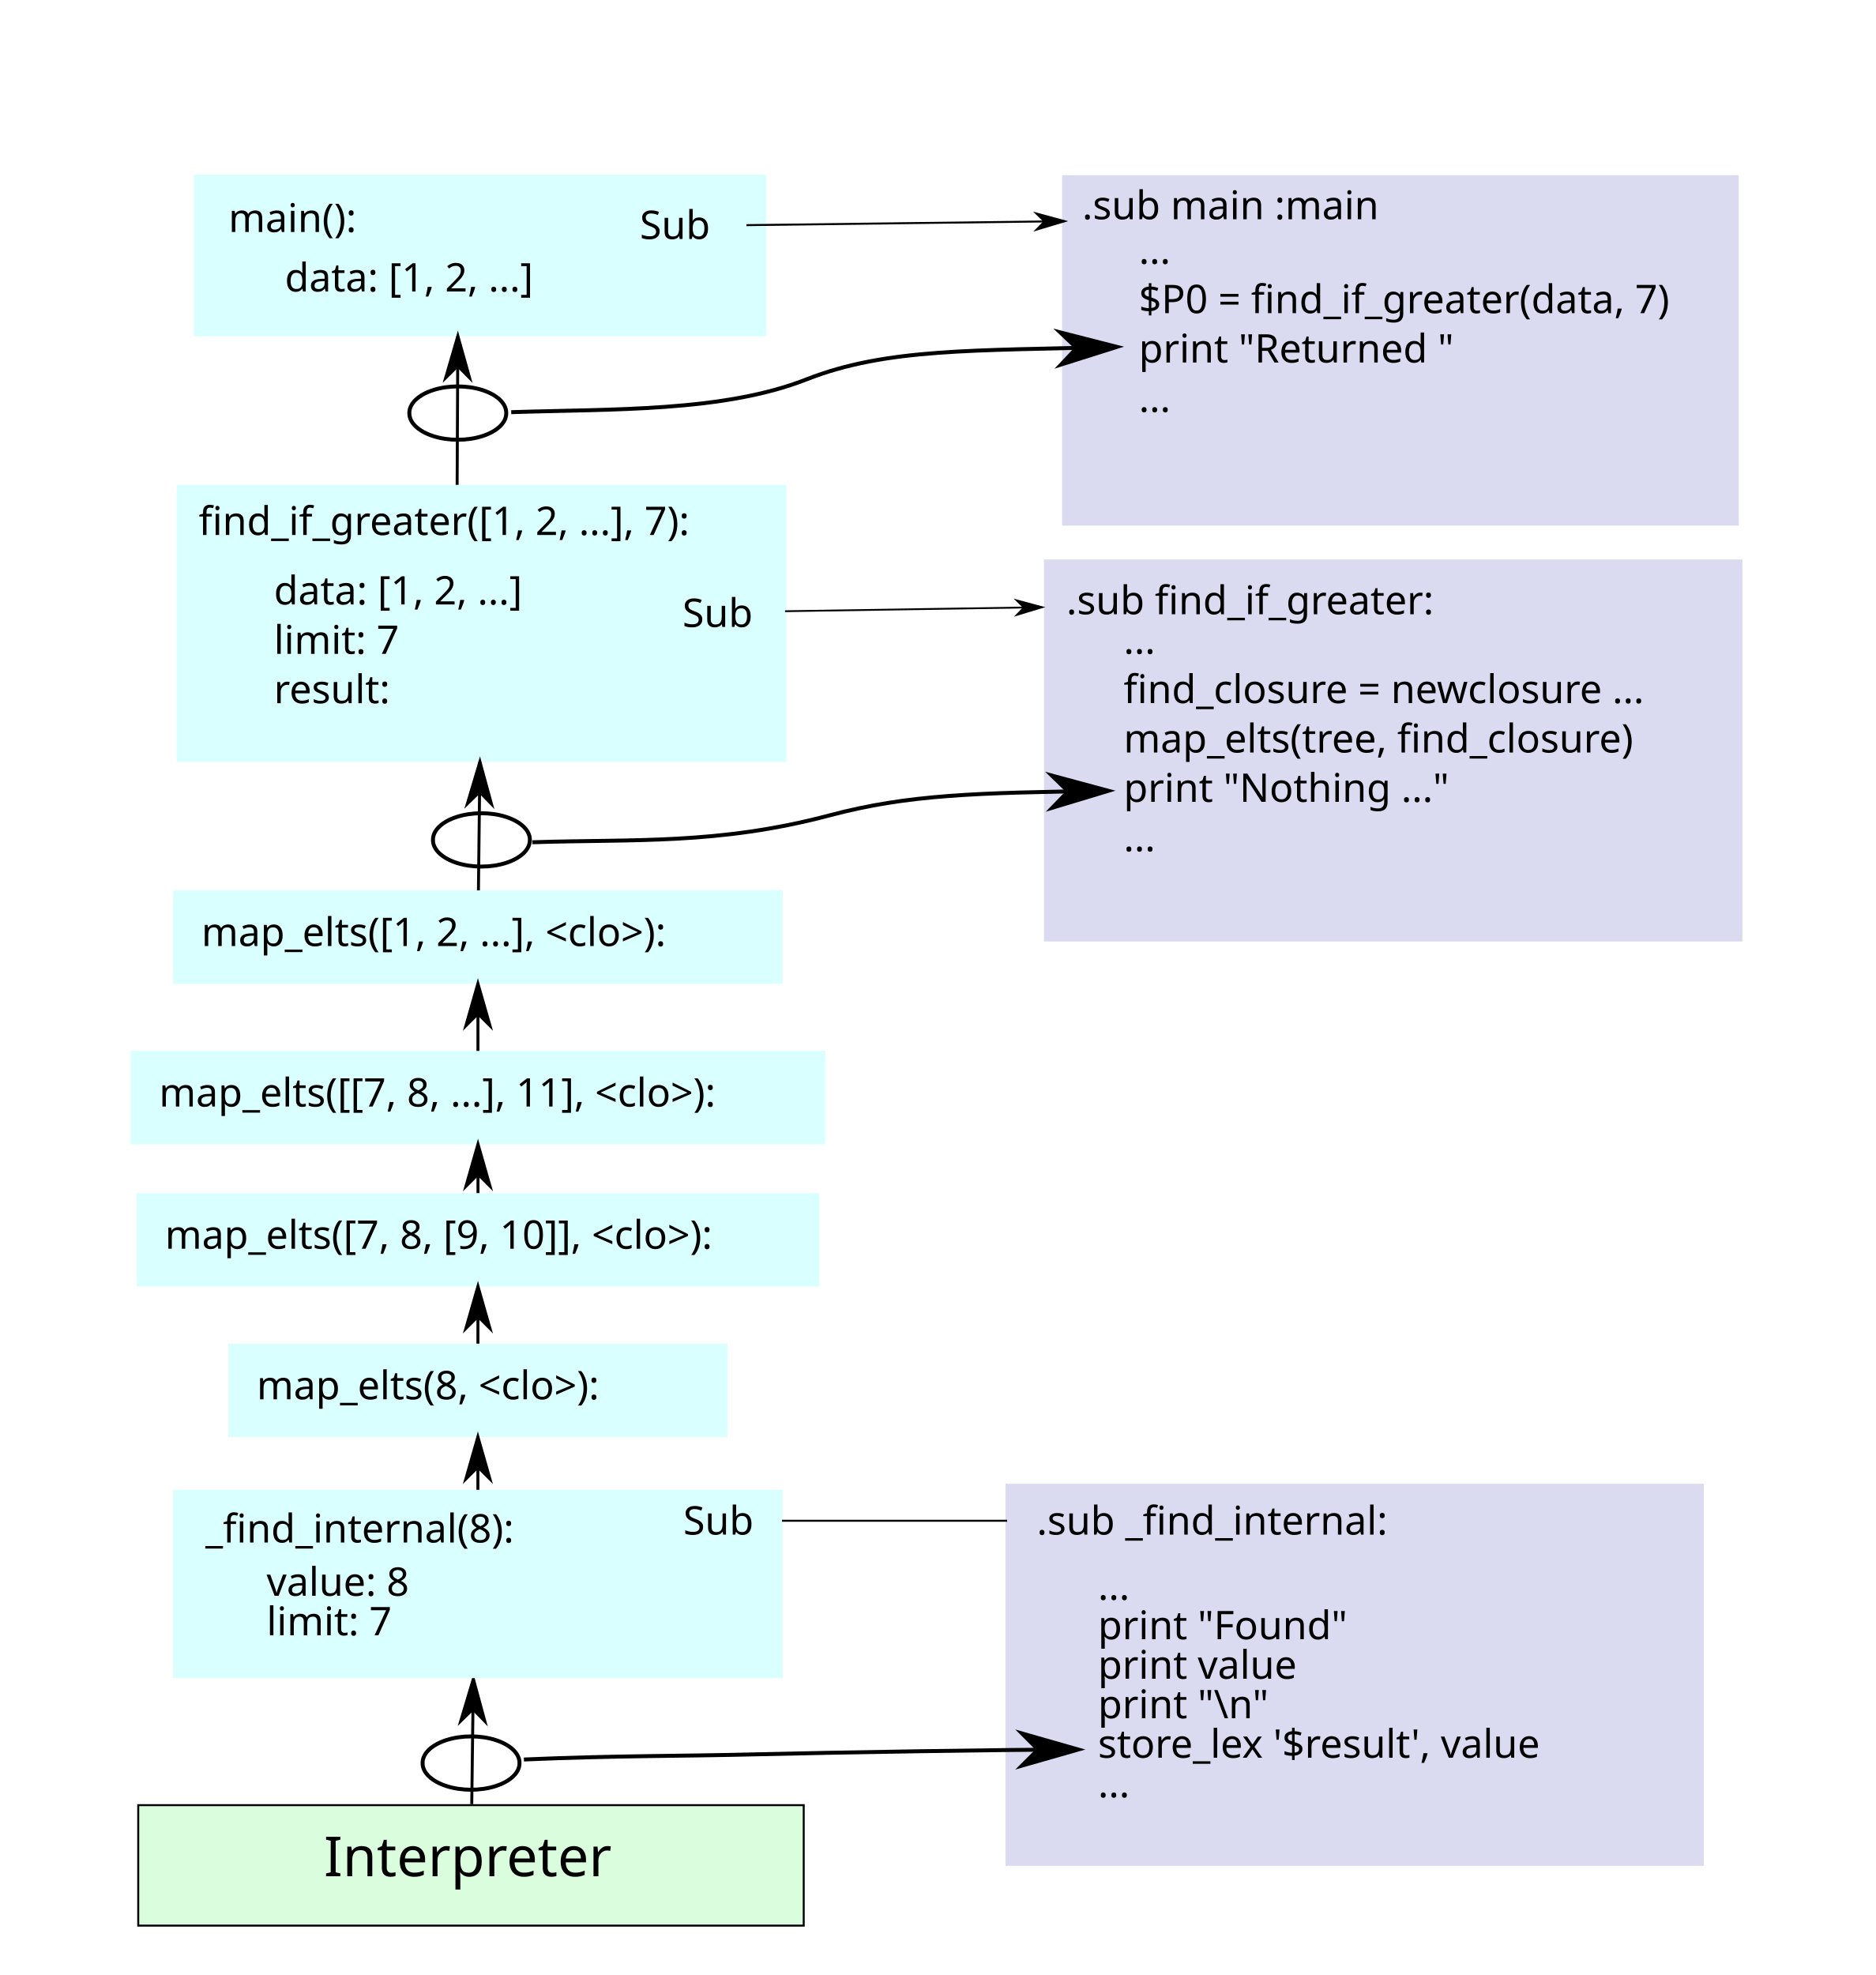
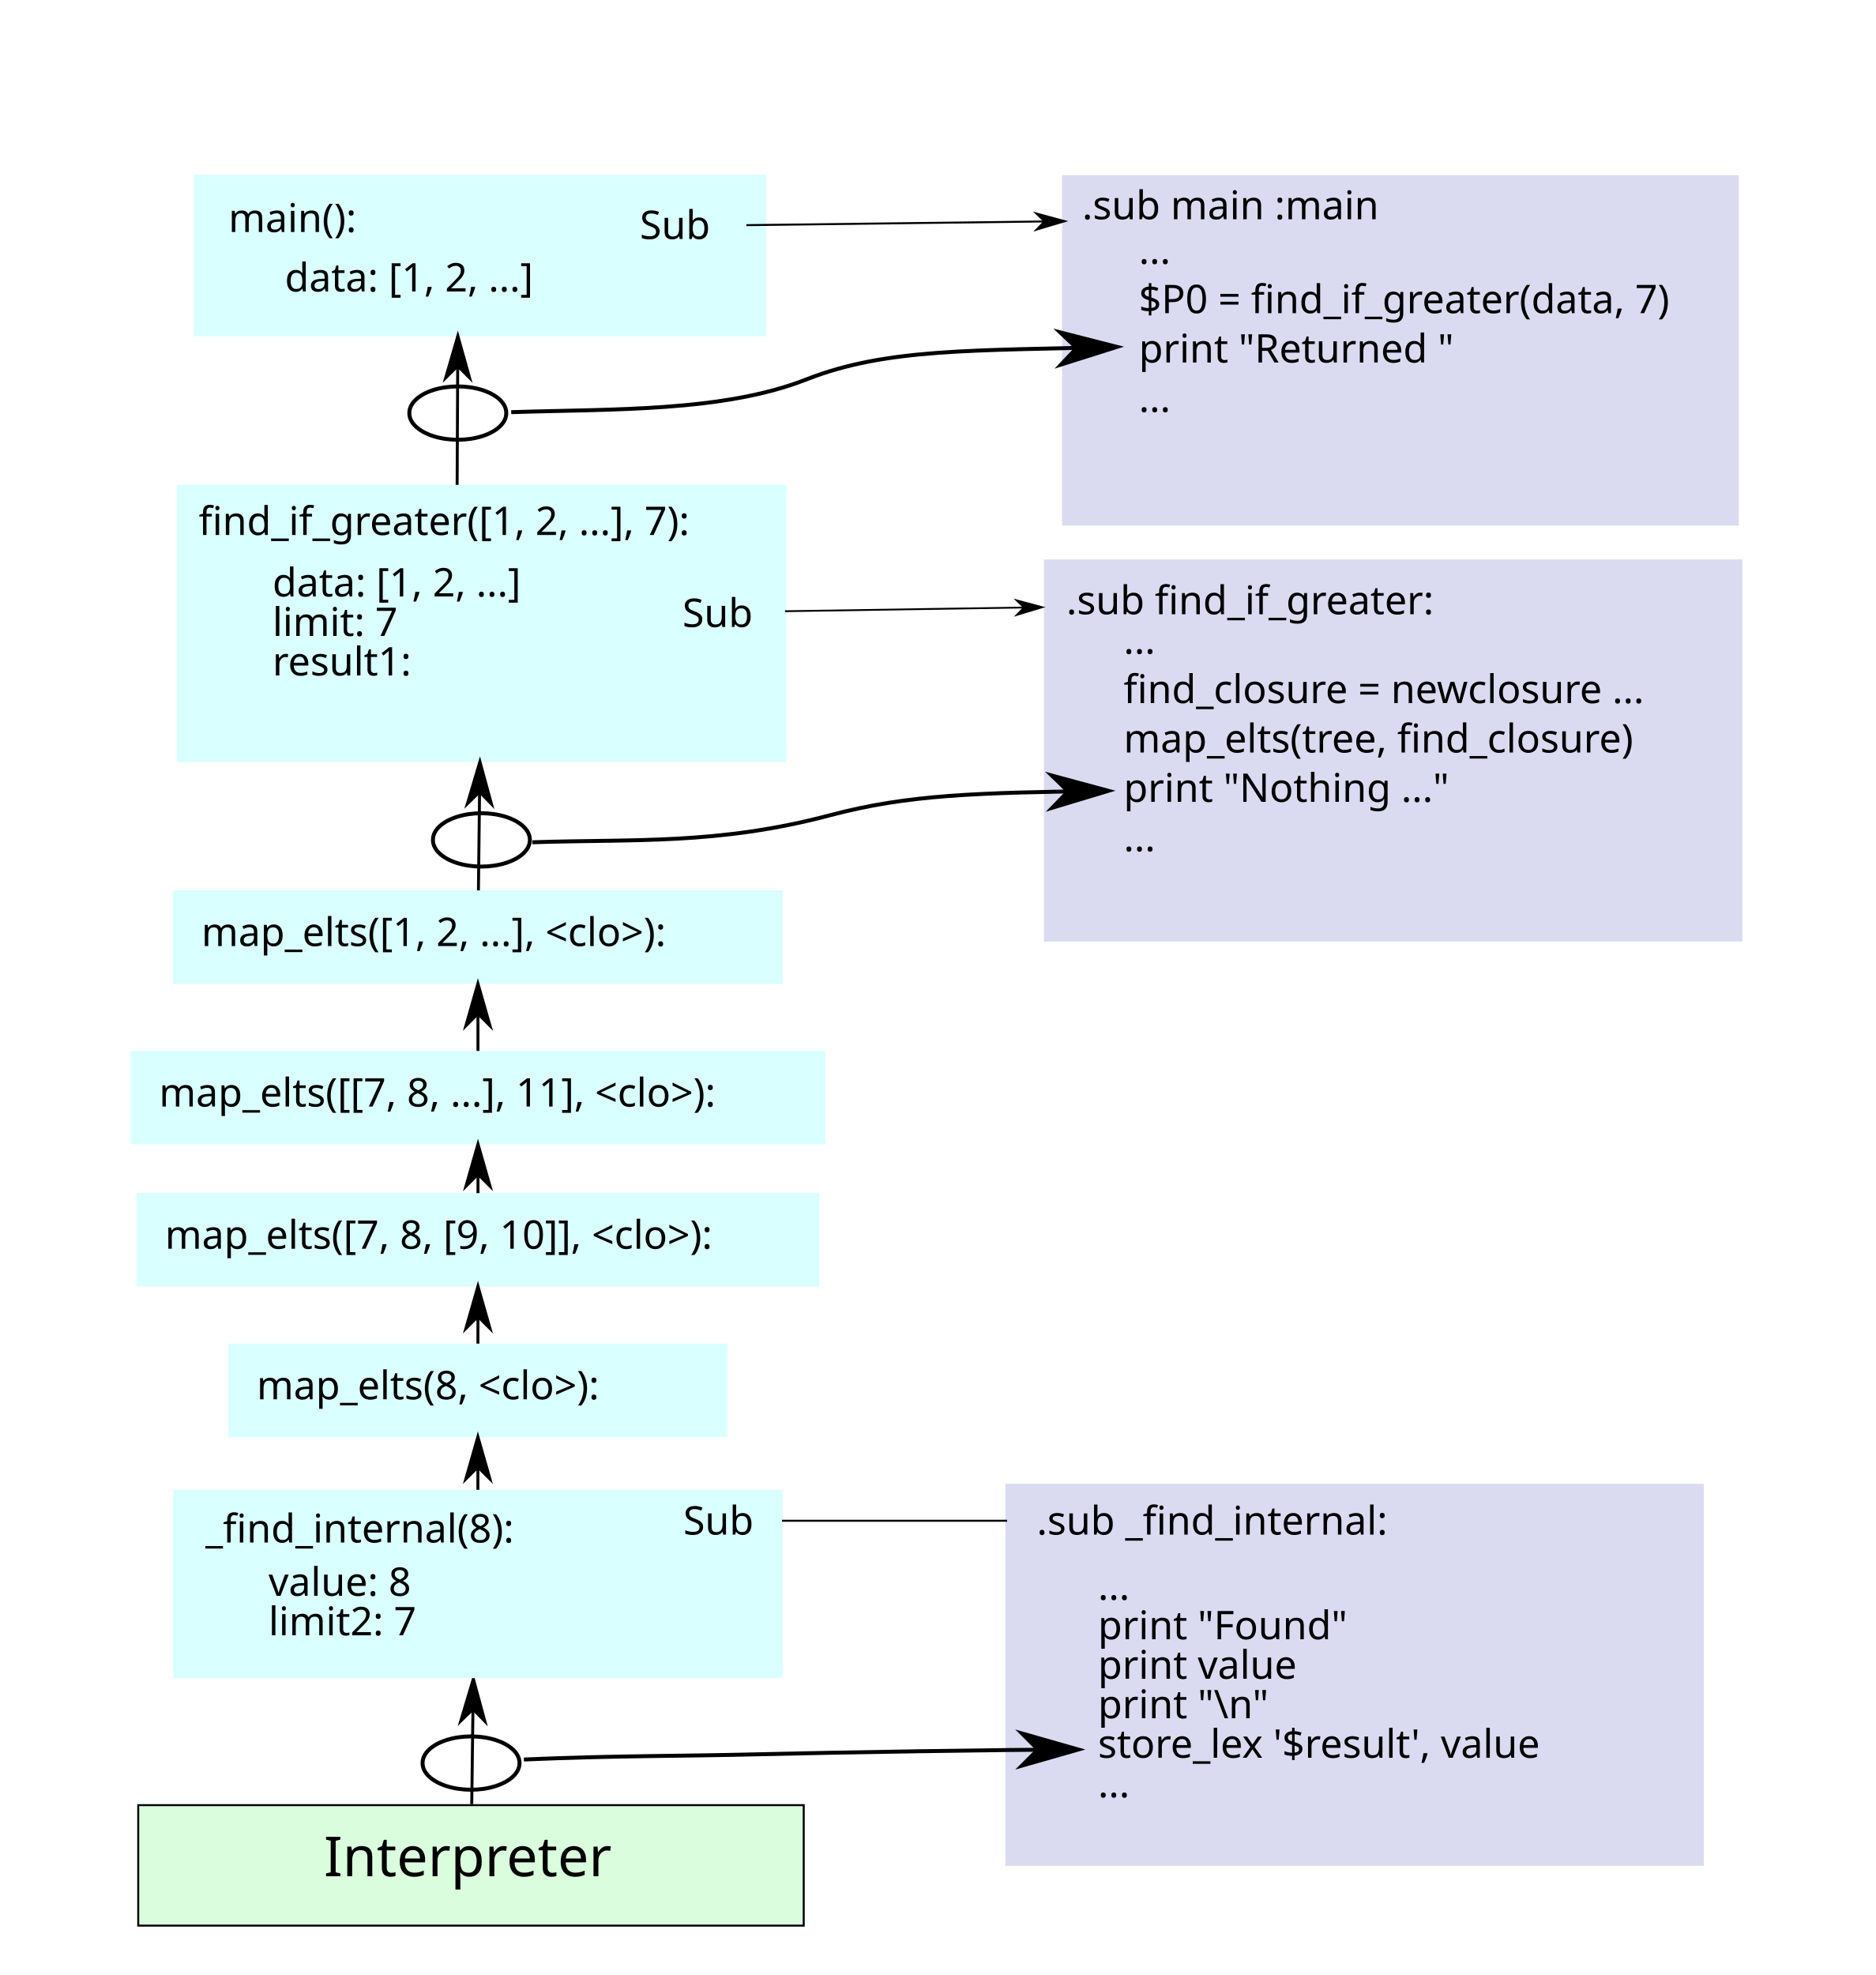
<svg xmlns="http://www.w3.org/2000/svg" width="950" height="1000" id="svg7155" version="1.0">
  <defs id="defs7157">
    <marker orient="auto" refY="0" refX="0" id="Arrow2Lstart" style="overflow:visible">
      <path id="path4360" style="font-size:12px;fill-rule:evenodd;stroke-width:0.625;stroke-linejoin:round" d="M 8.719,4.034 L -2.207,0.016 L 8.719,-4.002 C 6.973,-1.63 6.983,1.616 8.719,4.034 z" transform="matrix(1.1,0,0,1.1,1.1,0)" />
    </marker>
    <marker orient="auto" refY="0" refX="0" id="Arrow1Lend" style="overflow:visible">
      <path id="path3235" d="M 0,0 L 5,-5 L -12.5,0 L 5,5 L 0,0 z" style="fill-rule:evenodd;stroke:#000000;stroke-width:1pt;marker-start:none" transform="matrix(-0.8,0,0,-0.8,-10,0)" />
    </marker>
    <marker orient="auto" refY="0" refX="0" id="Arrow1Lstart" style="overflow:visible">
      <path id="path3232" d="M 0,0 L 5,-5 L -12.5,0 L 5,5 L 0,0 z" style="fill-rule:evenodd;stroke:#000000;stroke-width:1pt;marker-start:none" transform="matrix(0.8,0,0,0.8,10,0)" />
    </marker>
  </defs>
  <g id="layer1">
    <rect style="fill:#d9ffff;fill-opacity:1" id="rect7165" width="289.796" height="81.81" x="98.171" y="88.476" />
    <text xml:space="preserve" style="font-size:20px;font-style:normal;font-variant:normal;font-weight:normal;font-stretch:normal;text-align:start;line-height:125%;writing-mode:lr-tb;text-anchor:start;fill:#000000;fill-opacity:1;stroke:none;stroke-width:1px;stroke-linecap:butt;stroke-linejoin:miter;stroke-opacity:1;font-family:Sans" x="115.706" y="117.472" id="text7676">
      <tspan id="tspan3264" x="115.706" y="117.472">main():</tspan>
    </text>
    <text xml:space="preserve" style="font-size:20px;font-style:normal;font-variant:normal;font-weight:normal;font-stretch:normal;text-align:start;line-height:125%;writing-mode:lr-tb;text-anchor:start;fill:#000000;fill-opacity:1;stroke:none;stroke-width:1px;stroke-linecap:butt;stroke-linejoin:miter;stroke-opacity:1;font-family:Sans" x="290.056" y="616.729" id="text7704">
      <tspan id="tspan7706" x="290.056" y="616.729" />
    </text>
    <rect style="fill:#d9ffff;fill-opacity:1" id="rect7716" width="308.717" height="140.353" x="89.48" y="245.498" />
    <text xml:space="preserve" style="font-size:20px;font-style:normal;font-variant:normal;font-weight:normal;font-stretch:normal;text-align:start;line-height:125%;writing-mode:lr-tb;text-anchor:start;fill:#000000;fill-opacity:1;stroke:none;stroke-width:1px;stroke-linecap:butt;stroke-linejoin:miter;stroke-opacity:1;font-family:Sans;-inkscape-font-specification:Sans" x="100.628" y="270.877" id="text7718">
      <tspan id="tspan2457" x="100.628" y="270.877">find_if_greater([1, 2, ...], 7):</tspan>
    </text>
    <path style="fill:none;fill-rule:evenodd;stroke:#000000;stroke-width:1.491;stroke-linecap:butt;stroke-linejoin:miter;marker-start:url(#Arrow1Lstart);stroke-miterlimit:4;stroke-dasharray:none;stroke-opacity:1" d="M 231.851,170.282 L 231.491,245.503" id="path7734" />
    <text xml:space="preserve" style="font-size:20px;font-style:normal;font-variant:normal;font-weight:normal;font-stretch:normal;text-align:start;line-height:125%;writing-mode:lr-tb;text-anchor:start;fill:#000000;fill-opacity:1;stroke:none;stroke-width:1px;stroke-linecap:butt;stroke-linejoin:miter;stroke-opacity:1;font-family:Sans;-inkscape-font-specification:Sans" x="144.238" y="147.58" id="text8295">
      <tspan id="tspan2453" x="144.238" y="147.58">data: [1, 2, ...]</tspan>
      <tspan id="tspan2455" x="144.238" y="172.58" />
-     </text>
-     <text xml:space="preserve" style="font-size:20px;font-style:normal;font-variant:normal;font-weight:normal;font-stretch:normal;text-align:start;line-height:125%;writing-mode:lr-tb;text-anchor:start;fill:#000000;fill-opacity:1;stroke:none;stroke-width:1px;stroke-linecap:butt;stroke-linejoin:miter;stroke-opacity:1;font-family:Sans;-inkscape-font-specification:Sans" x="138.699" y="306.063" id="text8301">
-       <tspan id="tspan2459" x="138.699" y="306.063">data: [1, 2, ...]</tspan>
-       <tspan id="tspan2461" x="138.699" y="331.063">limit: 7</tspan>
-       <tspan id="tspan2463" x="138.699" y="356.063">result: </tspan>
    </text>
    <rect style="fill:#dadaf0;fill-opacity:1" id="rect8317" width="342.669" height="177.431" x="537.844" y="88.688" />
    <path style="fill:none;fill-opacity:1;stroke:#000000;stroke-opacity:1" id="path8331" d="M 135.316,215.613 A 12.268,6.691 0 1 1 110.781,215.613 A 12.268,6.691 0 1 1 135.316,215.613 z" transform="matrix(2,0,0,2,-14.27138,-222.0669)" />
    <path style="fill:none;fill-rule:evenodd;stroke:#000000;stroke-width:2px;stroke-linecap:butt;stroke-linejoin:miter;marker-end:url(#Arrow1Lend);stroke-opacity:1" d="M 258.874,208.699 C 310.247,207.008 366.138,208.702 408.494,192.056 C 448.916,176.17 493.409,177.647 565.342,175.647" id="path8341" />
    <text xml:space="preserve" style="font-size:20px;font-style:normal;font-variant:normal;font-weight:normal;font-stretch:normal;text-align:start;line-height:125%;writing-mode:lr-tb;text-anchor:start;fill:#000000;fill-opacity:1;stroke:none;stroke-width:1px;stroke-linecap:butt;stroke-linejoin:miter;stroke-opacity:1;font-family:Sans;-inkscape-font-specification:Sans" x="576.699" y="133.55" id="text8876">
      <tspan id="tspan2465" x="576.699" y="133.55">...</tspan>
      <tspan id="tspan2467" x="576.699" y="158.55">$P0 = find_if_greater(data, 7)</tspan>
      <tspan id="tspan2469" x="576.699" y="183.55">print "Returned "</tspan>
      <tspan id="tspan2471" x="576.699" y="208.55">...</tspan>
      <tspan id="tspan2473" x="576.699" y="233.55" />
    </text>
    <rect style="fill:#dafdde;fill-opacity:1;stroke:#000000;stroke-opacity:1" id="rect2495" width="337" height="61" x="70" y="914" />
    <text xml:space="preserve" style="font-size:28px;font-style:normal;font-variant:normal;font-weight:normal;font-stretch:normal;text-align:start;line-height:100%;writing-mode:lr-tb;text-anchor:start;fill:#000000;fill-opacity:1;stroke:none;stroke-width:1px;stroke-linecap:butt;stroke-linejoin:miter;stroke-opacity:1;font-family:Sans" x="164" y="950" id="text3279">
      <tspan id="tspan5418" x="164" y="950">Interpreter</tspan>
    </text>
    <text xml:space="preserve" style="font-size:20px;font-style:normal;font-variant:normal;font-weight:normal;font-stretch:normal;text-align:start;line-height:125%;writing-mode:lr-tb;text-anchor:start;fill:#000000;fill-opacity:1;stroke:none;stroke-width:1px;stroke-linecap:butt;stroke-linejoin:miter;stroke-opacity:1;font-family:Sans" x="548" y="111" id="text3252">
      <tspan x="548" y="111" id="tspan3256">.sub main :main</tspan>
    </text>
    <text xml:space="preserve" style="font-size:20px;font-style:normal;font-variant:normal;font-weight:normal;font-stretch:normal;text-align:start;line-height:125%;writing-mode:lr-tb;text-anchor:start;fill:#000000;fill-opacity:1;stroke:none;stroke-width:1px;stroke-linecap:butt;stroke-linejoin:miter;stroke-opacity:1;font-family:Sans" x="324" y="121" id="text3266">
      <tspan id="tspan3268" x="324" y="121">Sub</tspan>
    </text>
    <path style="fill:none;fill-rule:evenodd;stroke:#000000;stroke-width:1px;stroke-linecap:butt;stroke-linejoin:miter;marker-end:url(#Arrow1Lend);stroke-opacity:1" d="M 378,114 L 539,112" id="path3270" />
    <rect style="fill:#dadaf0;fill-opacity:1" id="rect6389" width="353.669" height="193.431" x="528.665" y="283.284" />
    <text xml:space="preserve" style="font-size:20px;font-style:normal;font-variant:normal;font-weight:normal;font-stretch:normal;text-align:start;line-height:125%;writing-mode:lr-tb;text-anchor:start;fill:#000000;fill-opacity:1;stroke:none;stroke-width:1px;stroke-linecap:butt;stroke-linejoin:miter;stroke-opacity:1;font-family:Sans;-inkscape-font-specification:Sans" x="540" y="311" id="text6391">
      <tspan id="tspan2477" x="540" y="311">.sub find_if_greater:</tspan>
    </text>
    <text xml:space="preserve" style="font-size:20px;font-style:normal;font-variant:normal;font-weight:normal;font-stretch:normal;text-align:start;line-height:125%;writing-mode:lr-tb;text-anchor:start;fill:#000000;fill-opacity:1;stroke:none;stroke-width:1px;stroke-linecap:butt;stroke-linejoin:miter;stroke-opacity:1;font-family:Sans;-inkscape-font-specification:Sans" x="569" y="331" id="text6395">
      <tspan id="tspan2489" x="569" y="331">...</tspan>
      <tspan id="tspan2491" x="569" y="356">find_closure = newclosure ...</tspan>
      <tspan id="tspan2493" x="569" y="381">map_elts(tree, find_closure)</tspan>
      <tspan id="tspan2495" x="569" y="406">print "Nothing ..."</tspan>
      <tspan id="tspan2497" x="569" y="431">...</tspan>
    </text>
    <text xml:space="preserve" style="font-size:20px;font-style:normal;font-variant:normal;font-weight:normal;font-stretch:normal;text-align:start;line-height:125%;writing-mode:lr-tb;text-anchor:start;fill:#000000;fill-opacity:1;stroke:none;stroke-width:1px;stroke-linecap:butt;stroke-linejoin:miter;stroke-opacity:1;font-family:Sans" x="345.591" y="317.456" id="text6419">
      <tspan id="tspan6421" x="345.591" y="317.456">Sub</tspan>
    </text>
    <path style="fill:none;fill-rule:evenodd;stroke:#000000;stroke-width:0.904px;stroke-linecap:butt;stroke-linejoin:miter;marker-end:url(#Arrow1Lend);stroke-opacity:1" d="M 397.543,309.478 L 527.639,307.454" id="path6423" />
    <path style="fill:none;fill-rule:evenodd;stroke:#000000;stroke-width:2px;stroke-linecap:butt;stroke-linejoin:miter;marker-end:url(#Arrow1Lend);stroke-opacity:1" d="M 269.551,426.463 C 320.924,424.772 363.488,427.849 420.171,412.82 C 460.008,402.257 494.086,401.411 561.019,400.411" id="path6425" />
    <path style="fill:none;fill-opacity:1;stroke:#000000;stroke-opacity:1" id="path6427" d="M 135.316,215.613 A 12.268,6.691 0 1 1 110.781,215.613 A 12.268,6.691 0 1 1 135.316,215.613 z" transform="matrix(2,0,0,2,-2.31185,-5.95906)" />
    <path style="fill:none;fill-opacity:1;stroke:#000000;stroke-opacity:1" id="path2468" d="M 135.316,215.613 A 12.268,6.691 0 1 1 110.781,215.613 A 12.268,6.691 0 1 1 135.316,215.613 z" transform="matrix(2,0,0,2,-7.56112,461.4665)" />
    <path style="fill:none;fill-rule:evenodd;stroke:#000000;stroke-width:1px;stroke-linecap:butt;stroke-linejoin:miter;stroke-opacity:1" d="M 468,945 L 468,945" id="path3453" />
    <path style="fill:none;fill-rule:evenodd;stroke:#000000;stroke-width:1.5;stroke-linecap:butt;stroke-linejoin:miter;marker-end:url(#Arrow1Lend);stroke-miterlimit:4;stroke-dasharray:none;stroke-opacity:1" d="M 238.894,913.5 L 239.697,850.277" id="path3471" />
    <rect style="fill:#d9ffff;fill-opacity:1" id="rect2499" width="308.717" height="47.353" x="87.641" y="450.823" />
    <text xml:space="preserve" style="font-size:20px;font-style:normal;font-variant:normal;font-weight:normal;font-stretch:normal;text-align:start;line-height:100%;writing-mode:lr-tb;text-anchor:start;fill:#000000;fill-opacity:1;stroke:none;stroke-width:1px;stroke-linecap:butt;stroke-linejoin:miter;stroke-opacity:1;font-family:Sans;-inkscape-font-specification:Sans" x="102" y="479" id="text2501">
      <tspan id="tspan2503" x="102" y="479">map_elts([1, 2, ...], &lt;clo&gt;):</tspan>
    </text>
    <path style="fill:none;fill-rule:evenodd;stroke:#000000;stroke-width:1.5;stroke-linecap:butt;stroke-linejoin:miter;marker-end:url(#Arrow1Lend);stroke-miterlimit:4;stroke-dasharray:none;stroke-opacity:1" d="M 242.274,450.823 L 243.026,385.851" id="path2505" />
    <rect style="fill:#d9ffff;fill-opacity:1" id="rect2509" width="351.717" height="47.353" x="66.192" y="532.098" />
    <text xml:space="preserve" style="font-size:20px;font-style:normal;font-variant:normal;font-weight:normal;font-stretch:normal;text-align:start;line-height:100%;writing-mode:lr-tb;text-anchor:start;fill:#000000;fill-opacity:1;stroke:none;stroke-width:1px;stroke-linecap:butt;stroke-linejoin:miter;stroke-opacity:1;font-family:Sans;-inkscape-font-specification:Sans" x="80.551" y="560.275" id="text2511">
      <tspan id="tspan4912" x="80.551" y="560.275">map_elts([[7, 8, ...], 11], &lt;clo&gt;):</tspan>
    </text>
    <rect style="fill:#d9ffff;fill-opacity:1" id="rect2515" width="345.717" height="47.353" x="69.192" y="604.098" />
    <text xml:space="preserve" style="font-size:20px;font-style:normal;font-variant:normal;font-weight:normal;font-stretch:normal;text-align:start;line-height:100%;writing-mode:lr-tb;text-anchor:start;fill:#000000;fill-opacity:1;stroke:none;stroke-width:1px;stroke-linecap:butt;stroke-linejoin:miter;stroke-opacity:1;font-family:Sans;-inkscape-font-specification:Sans" x="83.551" y="632.275" id="text2517">
      <tspan id="tspan4914" x="83.551" y="632.275">map_elts([7, 8, [9, 10]], &lt;clo&gt;):</tspan>
    </text>
    <rect style="fill:#d9ffff;fill-opacity:1" id="rect2527" width="252.717" height="47.353" x="115.641" y="680.323" />
    <text xml:space="preserve" style="font-size:20px;font-style:normal;font-variant:normal;font-weight:normal;font-stretch:normal;text-align:start;line-height:100%;writing-mode:lr-tb;text-anchor:start;fill:#000000;fill-opacity:1;stroke:none;stroke-width:1px;stroke-linecap:butt;stroke-linejoin:miter;stroke-opacity:1;font-family:Sans;-inkscape-font-specification:Sans" x="130" y="708.5" id="text2529">
      <tspan id="tspan4916" x="130" y="708.5">map_elts(8, &lt;clo&gt;):</tspan>
    </text>
    <path style="fill:none;fill-rule:evenodd;stroke:#000000;stroke-width:1.5;stroke-linecap:butt;stroke-linejoin:miter;marker-end:url(#Arrow1Lend);stroke-miterlimit:4;stroke-dasharray:none;stroke-opacity:1" d="M 242.051,604.098 L 242.051,579.452" id="path2535" />
    <path style="fill:none;fill-rule:evenodd;stroke:#000000;stroke-width:1.5;stroke-linecap:butt;stroke-linejoin:miter;marker-end:url(#Arrow1Lend);stroke-miterlimit:4;stroke-dasharray:none;stroke-opacity:1" d="M 242.016,680.323 L 242.035,651.452" id="path2539" />
    <path style="fill:none;fill-rule:evenodd;stroke:#000000;stroke-width:1.5;stroke-linecap:butt;stroke-linejoin:miter;marker-end:url(#Arrow1Lend);stroke-miterlimit:4;stroke-dasharray:none;stroke-opacity:1" d="M 242.036,532.098 L 242.015,498.177" id="path4383" />
    <rect style="fill:#d9ffff;fill-opacity:1" id="rect4918" width="308.717" height="95.353" x="87.641" y="754.323" />
    <text xml:space="preserve" style="font-size:20px;font-style:normal;font-variant:normal;font-weight:normal;font-stretch:normal;text-align:start;line-height:100%;writing-mode:lr-tb;text-anchor:start;fill:#000000;fill-opacity:1;stroke:none;stroke-width:1px;stroke-linecap:butt;stroke-linejoin:miter;stroke-opacity:1;font-family:Sans;-inkscape-font-specification:Sans" x="104" y="781" id="text4920">
      <tspan id="tspan5461" x="104" y="781">_find_internal(8):</tspan>
    </text>
-     <text xml:space="preserve" style="font-size:20px;font-style:normal;font-variant:normal;font-weight:normal;font-stretch:normal;text-align:start;line-height:100%;writing-mode:lr-tb;text-anchor:start;fill:#000000;fill-opacity:1;stroke:none;stroke-width:1px;stroke-linecap:butt;stroke-linejoin:miter;stroke-opacity:1;font-family:Sans;-inkscape-font-specification:Sans" x="135" y="808" id="text4924">
-       <tspan id="tspan4926" x="135" y="808">value: 8</tspan>
-       <tspan x="135" y="828" id="tspan4928">limit: 7</tspan>
-     </text>
    <path style="fill:none;fill-rule:evenodd;stroke:#000000;stroke-width:1.5;stroke-linecap:butt;stroke-linejoin:miter;marker-end:url(#Arrow1Lend);stroke-miterlimit:4;stroke-dasharray:none;stroke-opacity:1" d="M 242,754.323 L 242,727.677" id="path4930" />
    <rect style="fill:#dadaf0;fill-opacity:1" id="rect5459" width="353.669" height="193.431" x="509.165" y="751.284" />
    <text xml:space="preserve" style="font-size:20px;font-style:normal;font-variant:normal;font-weight:normal;font-stretch:normal;text-align:start;line-height:100%;writing-mode:lr-tb;text-anchor:start;fill:#000000;fill-opacity:1;stroke:none;stroke-width:1px;stroke-linecap:butt;stroke-linejoin:miter;stroke-opacity:1;font-family:Sans;-inkscape-font-specification:Sans" x="525" y="777" id="text5463">
      <tspan id="tspan5465" x="525" y="777">.sub _find_internal:</tspan>
    </text>
    <text xml:space="preserve" style="font-size:20px;font-style:normal;font-variant:normal;font-weight:normal;font-stretch:normal;text-align:start;line-height:100%;writing-mode:lr-tb;text-anchor:start;fill:#000000;fill-opacity:1;stroke:none;stroke-width:1px;stroke-linecap:butt;stroke-linejoin:miter;stroke-opacity:1;font-family:Sans;-inkscape-font-specification:Sans" x="556" y="810" id="text5467">
      <tspan id="tspan5469" x="556" y="810">...</tspan>
      <tspan x="556" y="830" id="tspan5471">print "Found"</tspan>
      <tspan x="556" y="850" id="tspan5473">print value</tspan>
      <tspan x="556" y="870" id="tspan5475">print "\n"</tspan>
      <tspan x="556" y="890" id="tspan5477">store_lex '$result', value</tspan>
      <tspan x="556" y="910" id="tspan5479">...</tspan>
    </text>
    <text xml:space="preserve" style="font-size:20px;font-style:normal;font-variant:normal;font-weight:normal;font-stretch:normal;text-align:start;line-height:100%;writing-mode:lr-tb;text-anchor:start;fill:#000000;fill-opacity:1;stroke:none;stroke-width:1px;stroke-linecap:butt;stroke-linejoin:miter;stroke-opacity:1;font-family:Sans;-inkscape-font-specification:Sans" x="346" y="777" id="text5481">
      <tspan id="tspan5483" x="346" y="777">Sub</tspan>
    </text>
    <path style="fill:none;fill-rule:evenodd;stroke:#000000;stroke-width:1px;stroke-linecap:butt;stroke-linejoin:miter;stroke-opacity:1" d="M 396,770 L 510,770" id="path5485" />
    <path style="fill:none;fill-rule:evenodd;stroke:#000000;stroke-width:2px;stroke-linecap:butt;stroke-linejoin:miter;marker-end:url(#Arrow1Lend);stroke-opacity:1" d="M 265.301,890.888 C 313.165,888.848 342.16,889.281 383.922,888.245 C 422.405,887.315 510.837,885.836 545.77,885.836" id="path2466" />
+     <text xml:space="preserve" style="font-size:20px;font-style:normal;font-variant:normal;font-weight:normal;font-stretch:normal;text-align:start;line-height:100%;writing-mode:lr-tb;text-anchor:start;fill:#000000;fill-opacity:1;stroke:none;stroke-width:1px;stroke-linecap:butt;stroke-linejoin:miter;stroke-opacity:1;font-family:Sans;-inkscape-font-specification:Sans" x="138" y="302" id="text3267">
+       <tspan id="tspan3269" x="138" y="302">data: [1, 2, ...]</tspan>
+       <tspan x="138" y="322" id="tspan3271">limit: 7</tspan>
+       <tspan x="138" y="342" id="tspan3273">result1:</tspan>
+     </text>
+     <text xml:space="preserve" style="font-size:20px;font-style:normal;font-variant:normal;font-weight:normal;font-stretch:normal;text-align:start;line-height:100%;writing-mode:lr-tb;text-anchor:start;fill:#000000;fill-opacity:1;stroke:none;stroke-width:1px;stroke-linecap:butt;stroke-linejoin:miter;stroke-opacity:1;font-family:Sans;-inkscape-font-specification:Sans" x="136" y="808" id="text3275">
+       <tspan id="tspan3277" x="136" y="808">value: 8</tspan>
+       <tspan x="136" y="828" id="tspan3279">limit2: 7</tspan>
+     </text>
  </g>
</svg>
